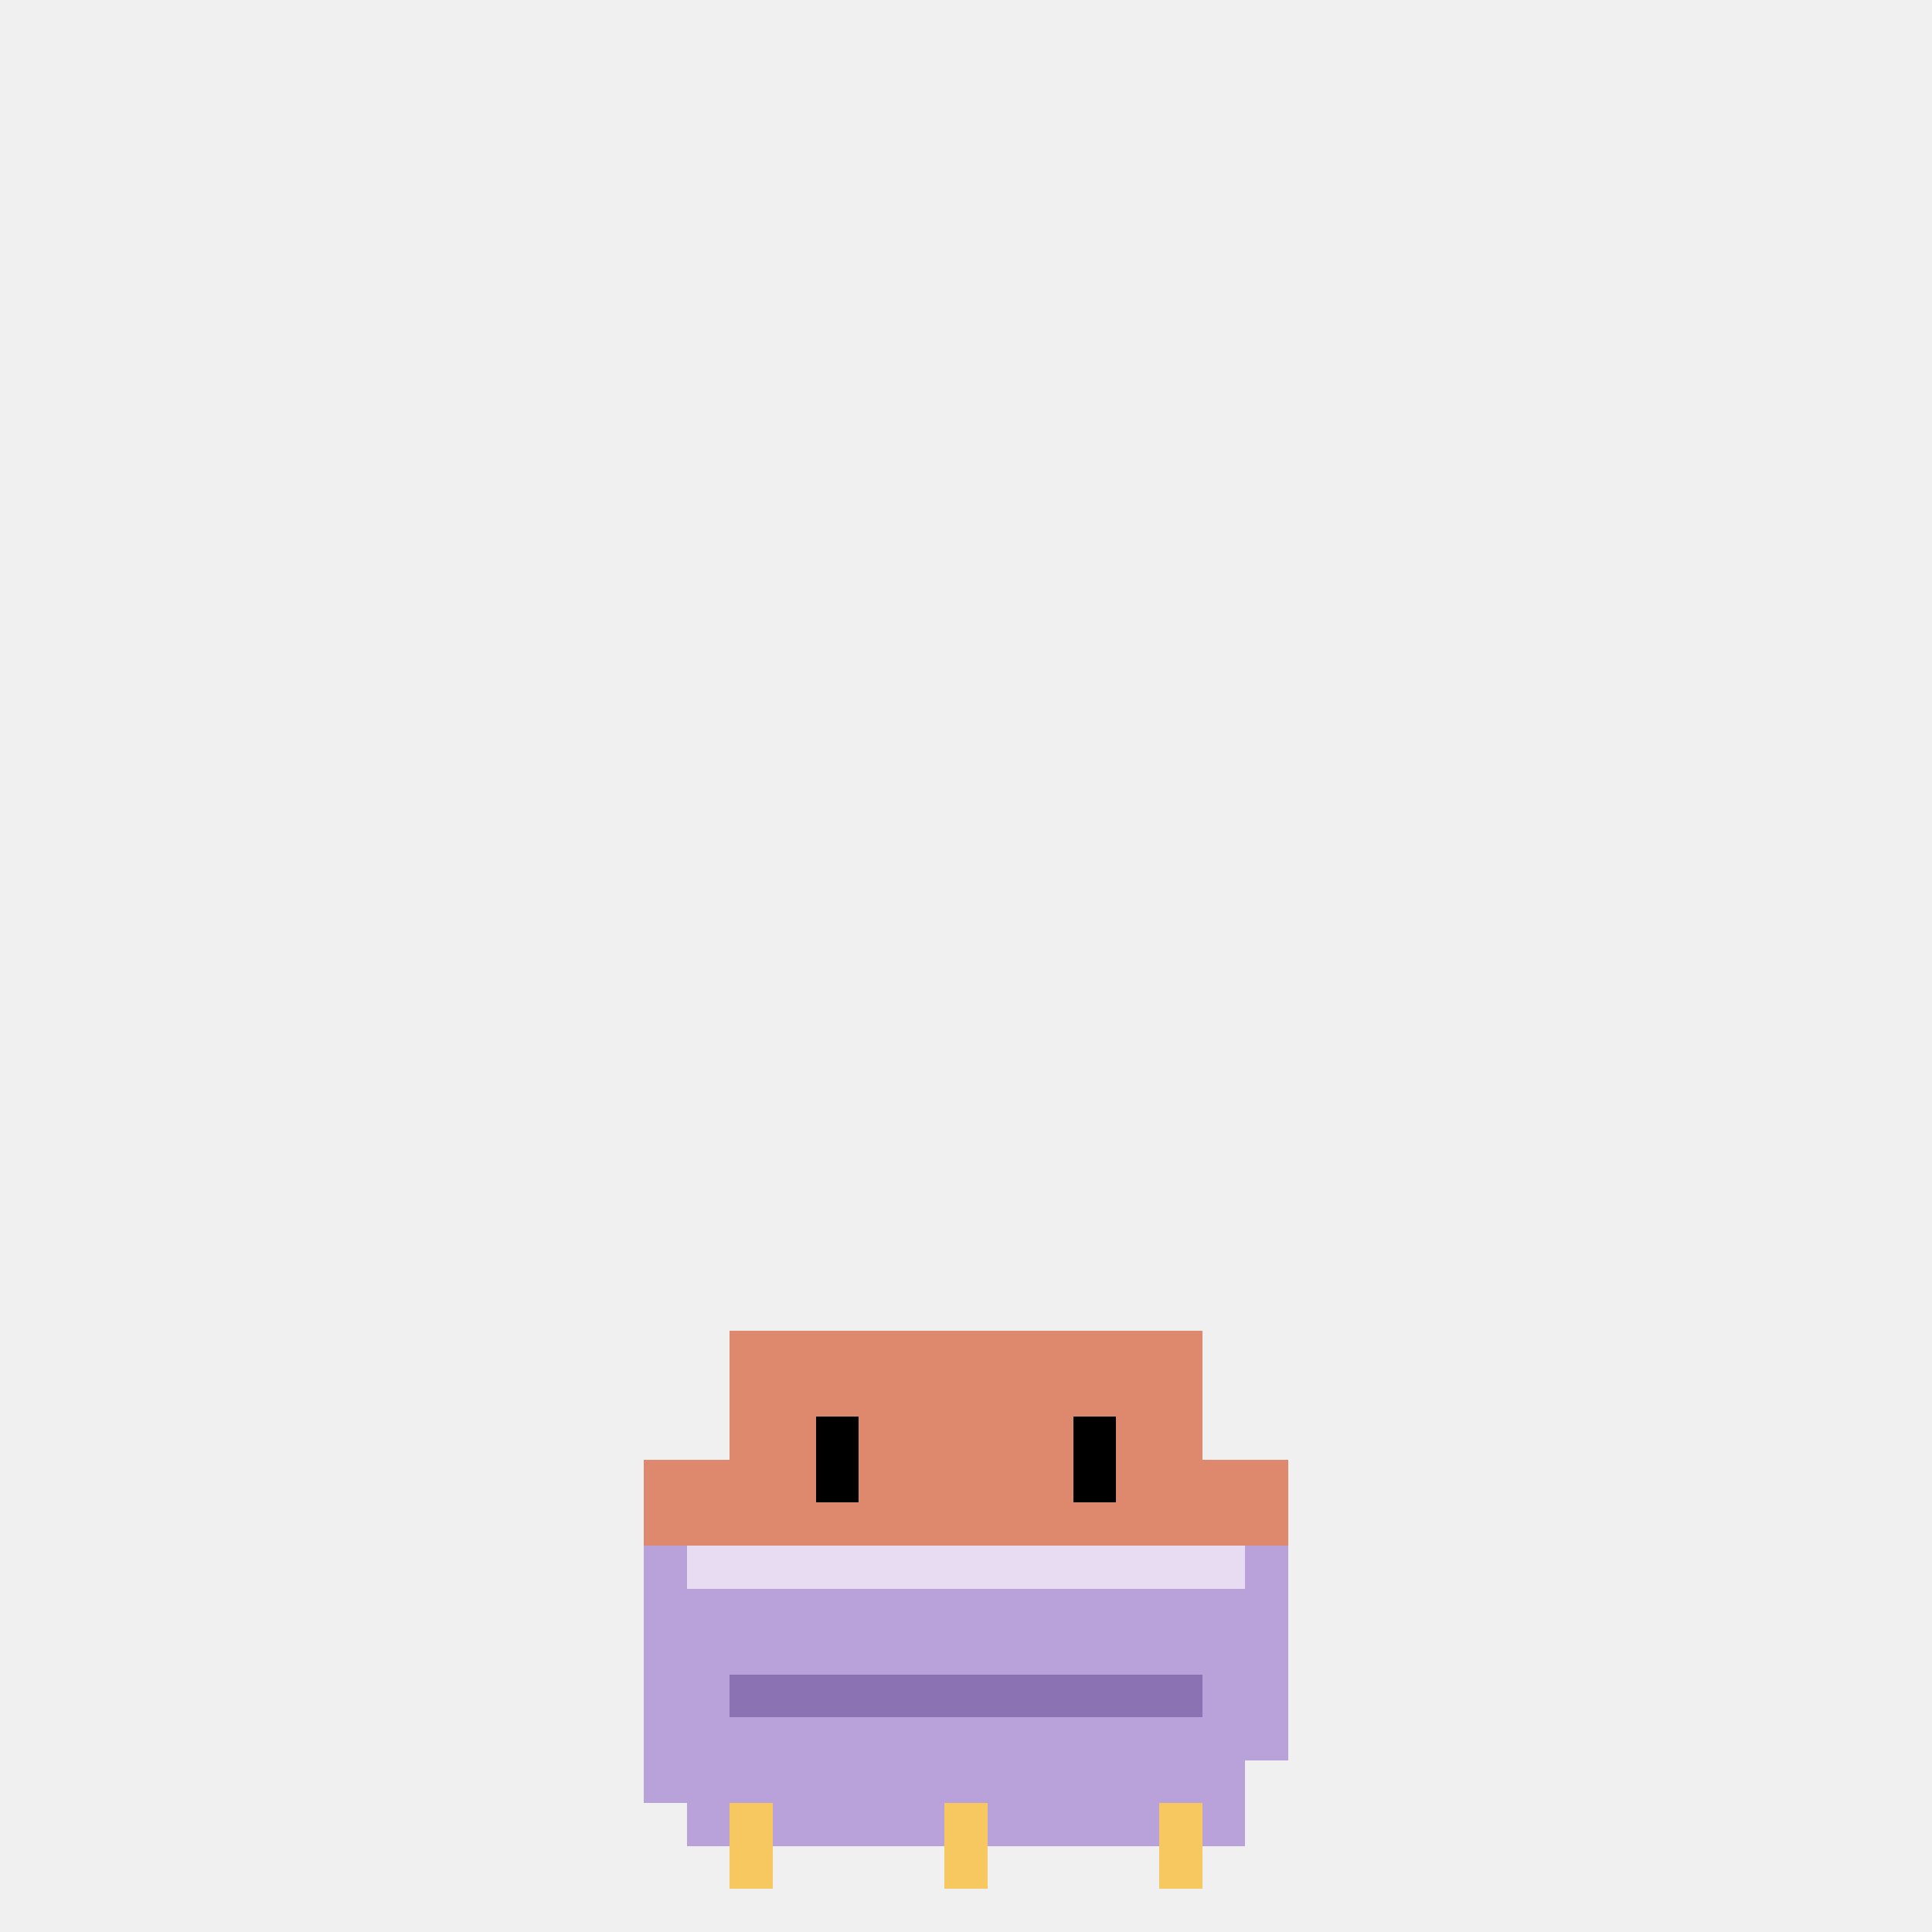
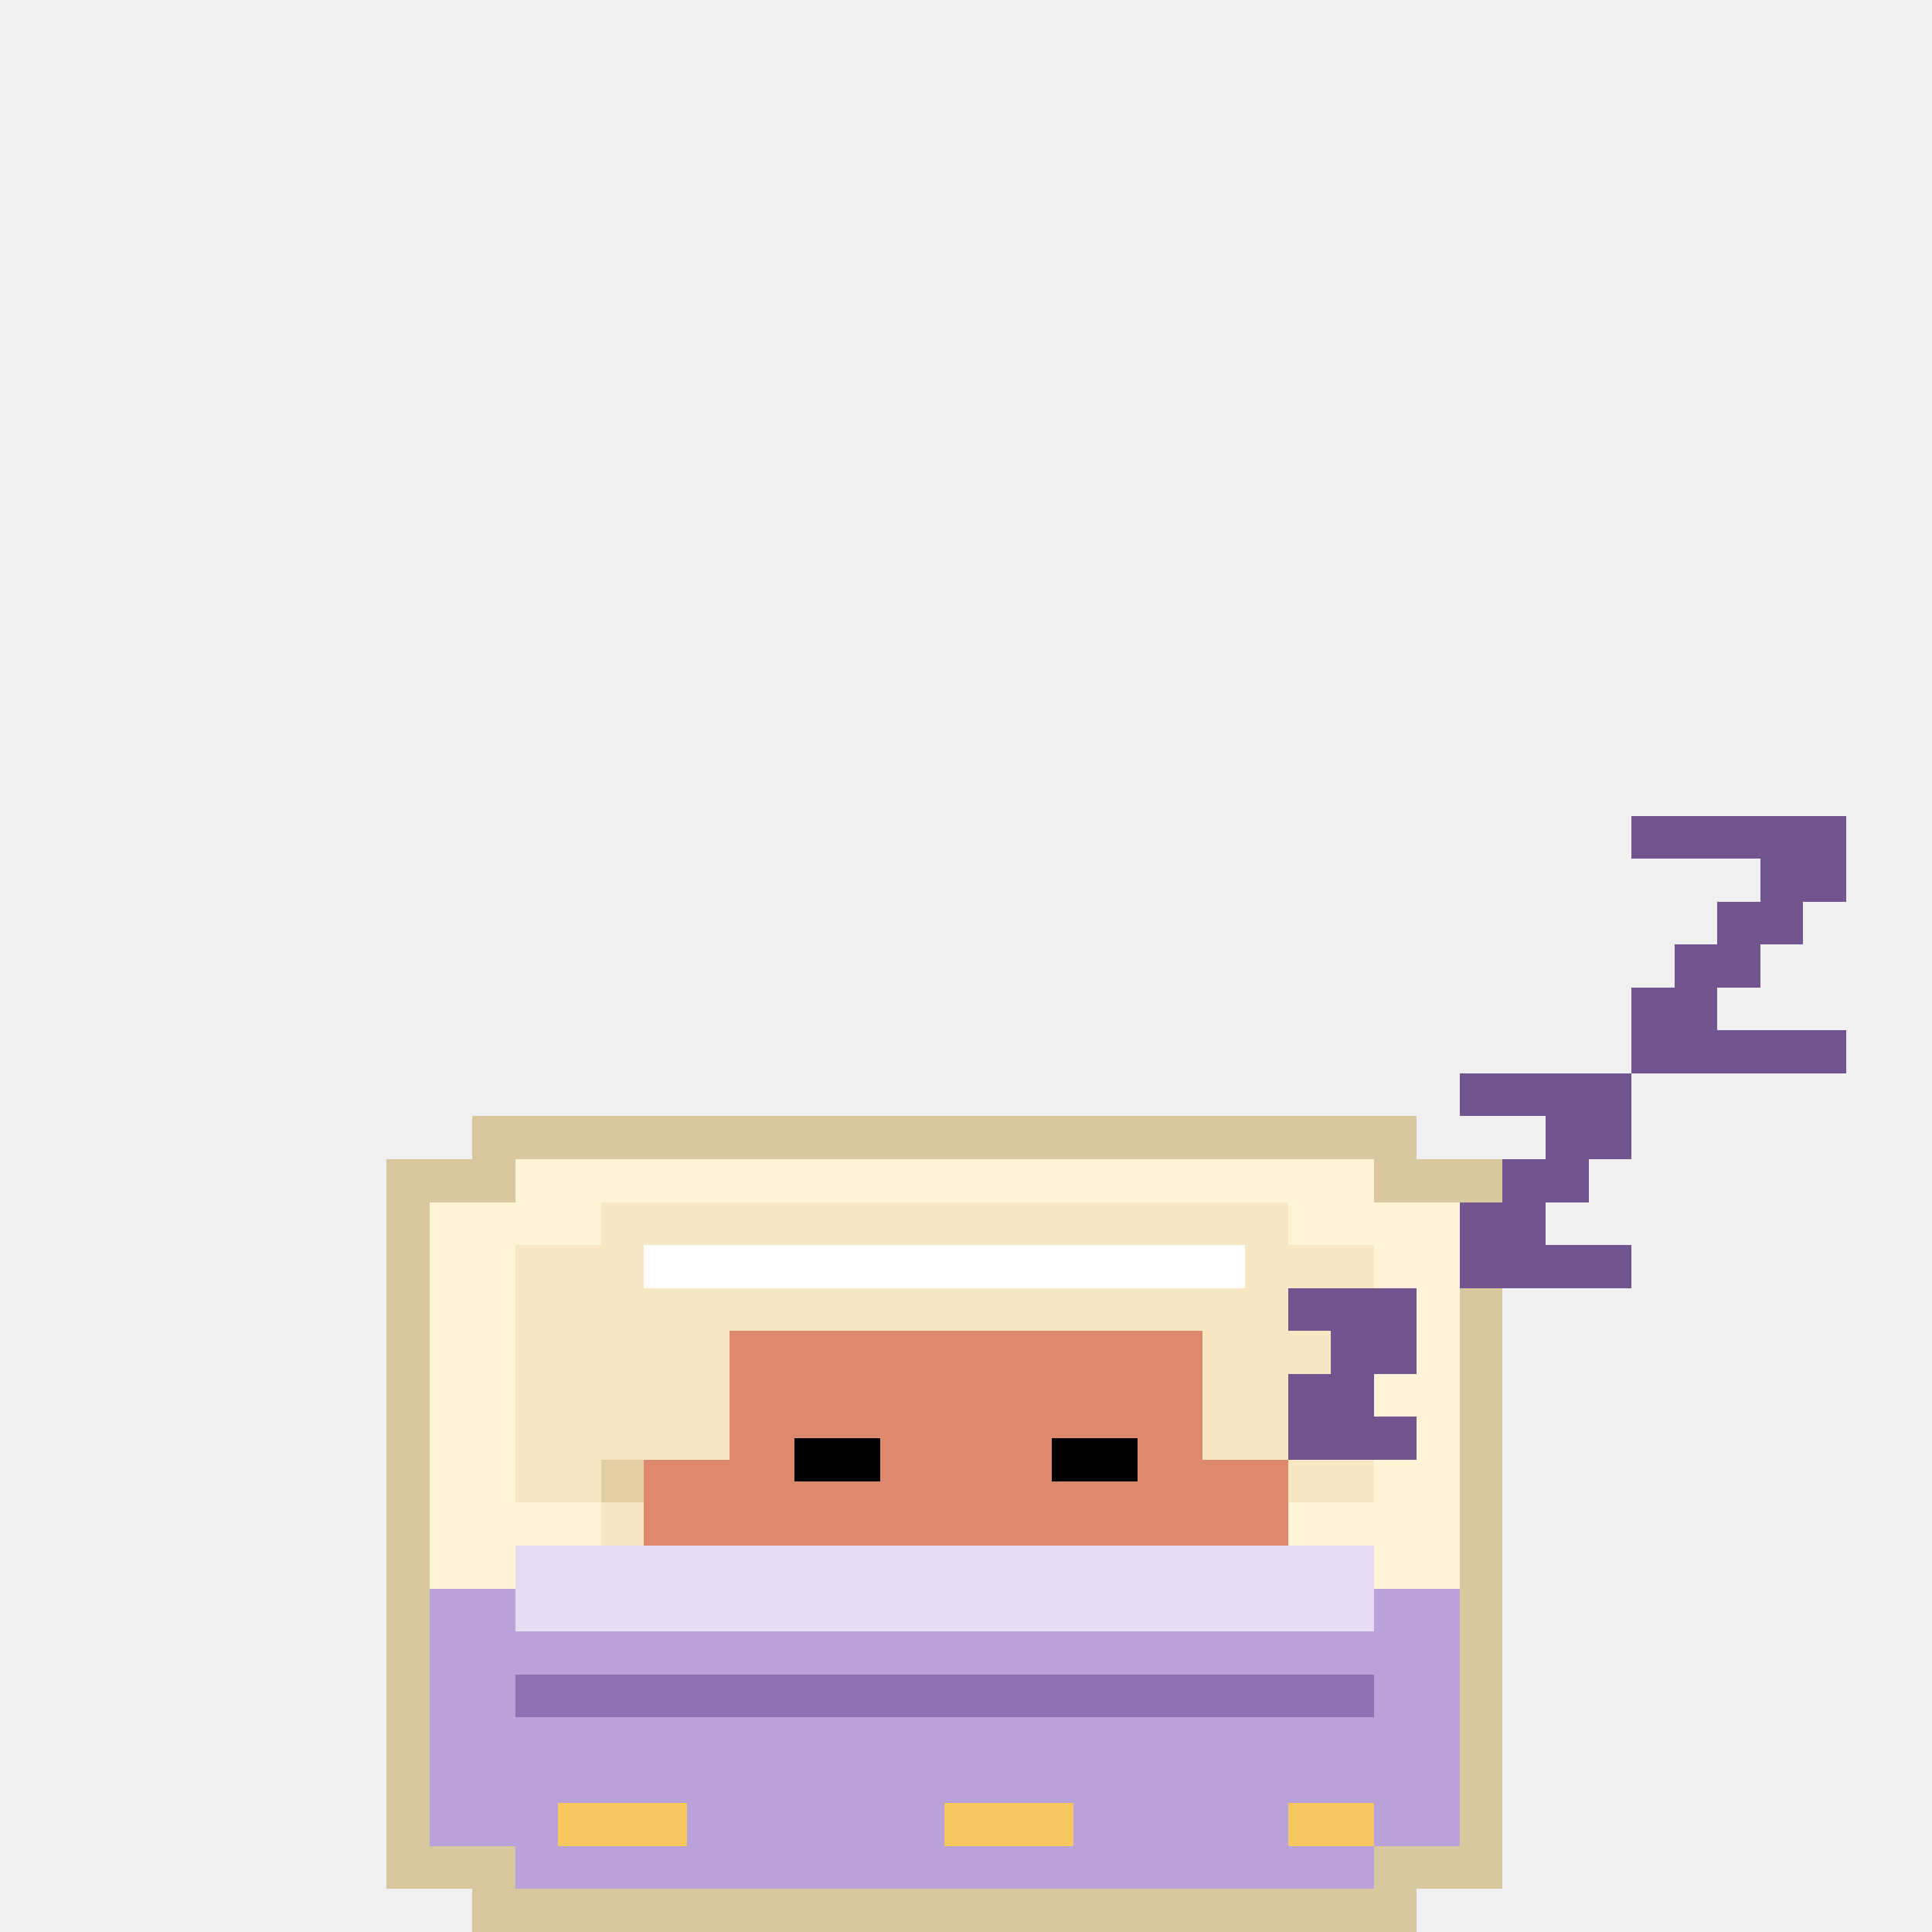
<svg xmlns="http://www.w3.org/2000/svg" class="state-sleeping" viewBox="-15 -25 45 45" width="500" height="500" shape-rendering="crispEdges">
+   <g class="bed">
+     <path d="M-4 1H18V2H20V19H18V20H-4V19H-6V2H-4Z" fill="#D9C79F" />
+     <path d="M-3 2H17V3H19V18H17V19H-3V18H-5V3H-3Z" fill="#FFF4D7" />
+     <g class="pillow motion">
+       <path d="M-1 3H15V4H17V10H15V11H-1V10H-3V4H-1Z" fill="#F7E7C4" />
+       <rect x="0" y="4" width="14" height="1" fill="#FFFFFF" />
+       <rect x="-1" y="9" width="16" height="1" fill="#E4CFA5" />
+     </g>
+   </g>
  <g class="actor motion">
    <g fill="#DE886D">
      <rect id="outer-left-leg" x="3" y="13" width="1" height="2" />
      <rect id="inner-left-leg" x="5" y="13" width="1" height="2" />
      <rect id="inner-right-leg" x="9" y="13" width="1" height="2" />
      <rect id="outer-right-leg" x="11" y="13" width="1" height="2" />
      <rect id="torso" x="2" y="6" width="11" height="7" />
-       <g class="left-claw motion">
-         <rect id="left-arm" x="0" y="9" width="2" height="2" />
+     </g>
+     <g class="eyes" fill="#000">
+       <g transform="rotate(90 4.5 9)">
+         <rect id="left-eye" x="4" y="8" width="1" height="2" />
      </g>
-       <g class="right-claw motion">
-         <rect id="right-arm" x="13" y="9" width="2" height="2" />
+       <g transform="rotate(90 10.5 9)">
+         <rect id="right-eye" x="10" y="8" width="1" height="2" />
      </g>
-     </g>
-     <g class="eyes motion blink" fill="#000">
-       <rect id="left-eye" x="4" y="8" width="1" height="2" />
-       <rect id="right-eye" x="10" y="8" width="1" height="2" />
    </g>
  </g>
  <g class="blanket motion">
-     <path d="M0 11H15V16H14V18H1V17H0Z" fill="#B9A1D9" />
-     <rect x="1" y="11" width="13" height="1" fill="#E7DCF2" />
-     <rect x="2" y="14" width="11" height="1" fill="#8B73B3" />
-     <g class="fringe motion">
-       <rect x="2" y="17" width="1" height="2" fill="#F6C85F" />
-       <rect x="7" y="17" width="1" height="2" fill="#F6C85F" />
-       <rect x="12" y="17" width="1" height="2" fill="#F6C85F" />
+     <path d="M-3 11H17V12H19V18H17V19H-3V18H-5V12H-3Z" fill="#B9A1D9" />
+     <rect x="-3" y="11" width="20" height="2" fill="#E7DCF2" />
+     <rect x="-3" y="14" width="20" height="1" fill="#8B73B3" />
+     <rect x="-2" y="17" width="3" height="1" fill="#F6C85F" />
+     <rect x="7" y="17" width="3" height="1" fill="#F6C85F" />
+     <rect x="15" y="17" width="2" height="1" fill="#F6C85F" />
+   </g>
+   <g class="sleep-claws motion" fill="#DE886D">
+     <g class="left-claw">
+       <rect id="left-arm" x="0" y="9" width="2" height="2" />
+     </g>
+     <g class="right-claw">
+       <rect id="right-arm" x="13" y="9" width="2" height="2" />
+     </g>
+   </g>
+   <g transform="translate(15 5)" fill="#72558F">
+     <g class="z-one motion">
+       <rect x="0" y="0" width="3" height="1" />
+       <rect x="1" y="1" width="2" height="1" />
+       <rect x="0" y="2" width="2" height="1" />
+       <rect x="0" y="3" width="3" height="1" />
+     </g>
+   </g>
+   <g transform="translate(19 0)" fill="#72558F">
+     <g class="z-two motion">
+       <rect x="0" y="0" width="4" height="1" />
+       <rect x="2" y="1" width="2" height="1" />
+       <rect x="1" y="2" width="2" height="1" />
+       <rect x="0" y="3" width="2" height="1" />
+       <rect x="0" y="4" width="4" height="1" />
+     </g>
+   </g>
+   <g transform="translate(23 -6)" fill="#72558F">
+     <g class="z-three motion">
+       <rect x="0" y="0" width="5" height="1" />
+       <rect x="3" y="1" width="2" height="1" />
+       <rect x="2" y="2" width="2" height="1" />
+       <rect x="1" y="3" width="2" height="1" />
+       <rect x="0" y="4" width="2" height="1" />
+       <rect x="0" y="5" width="5" height="1" />
    </g>
  </g>
</svg>
